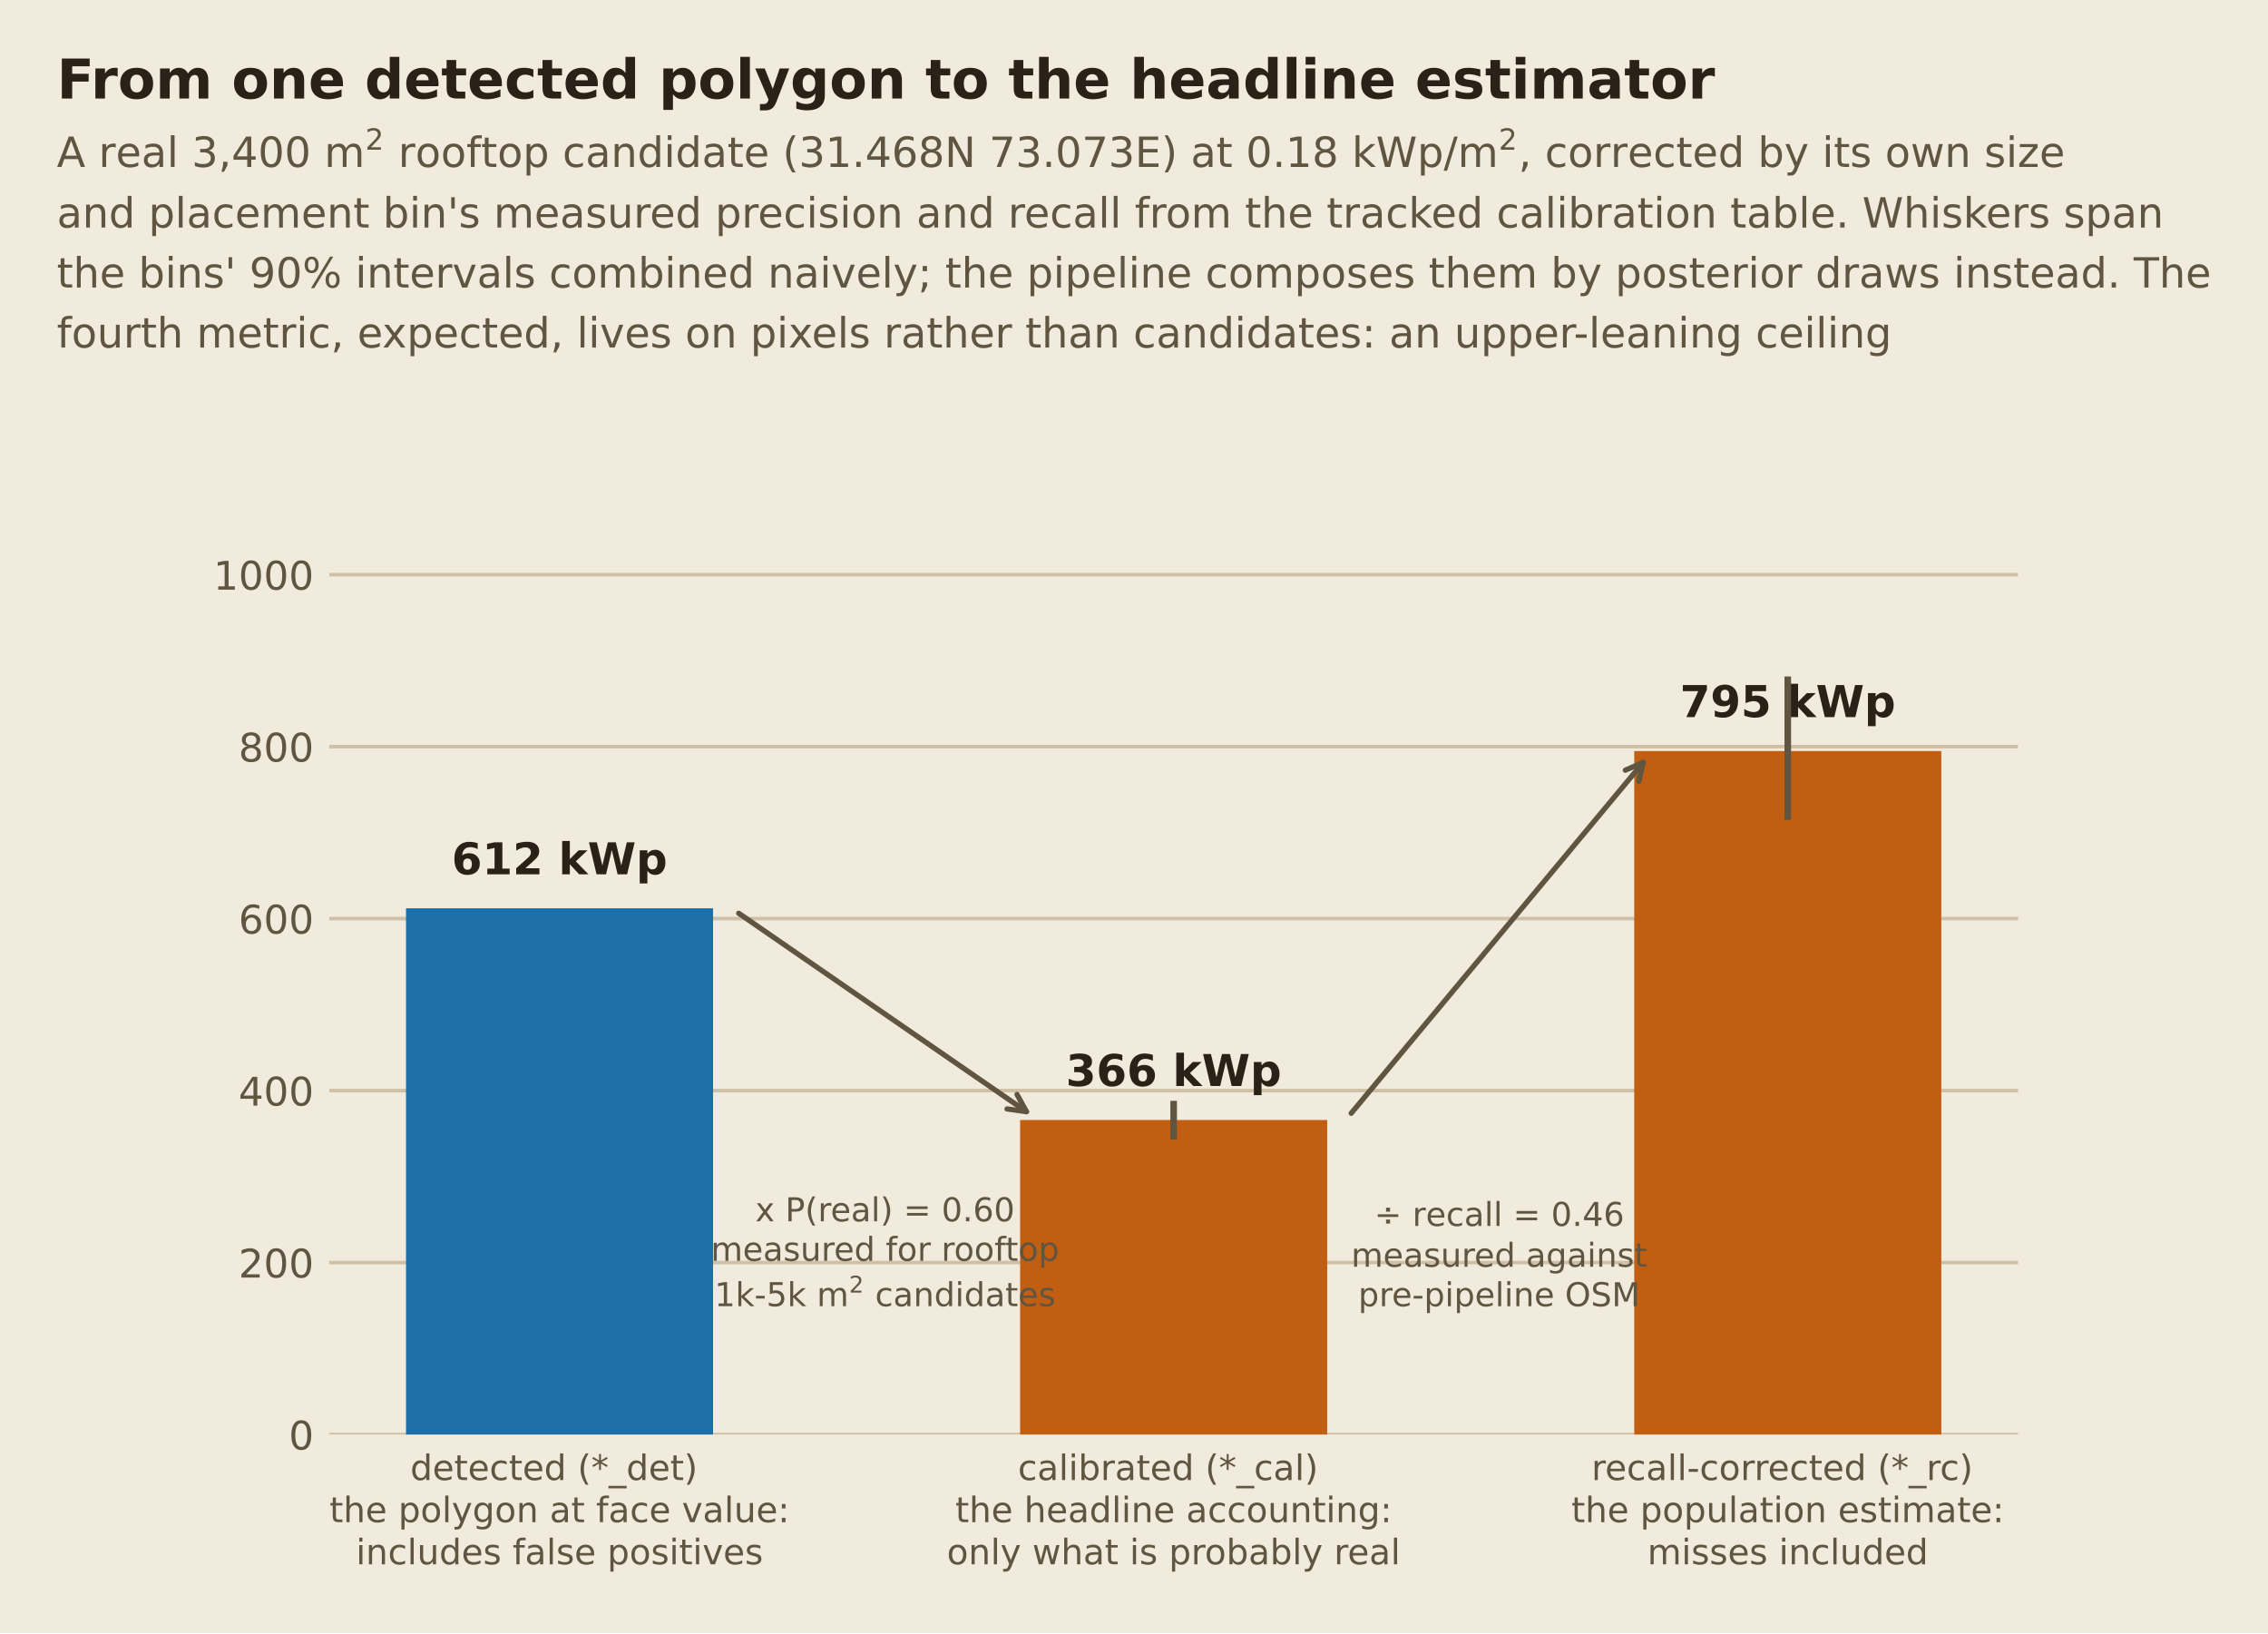
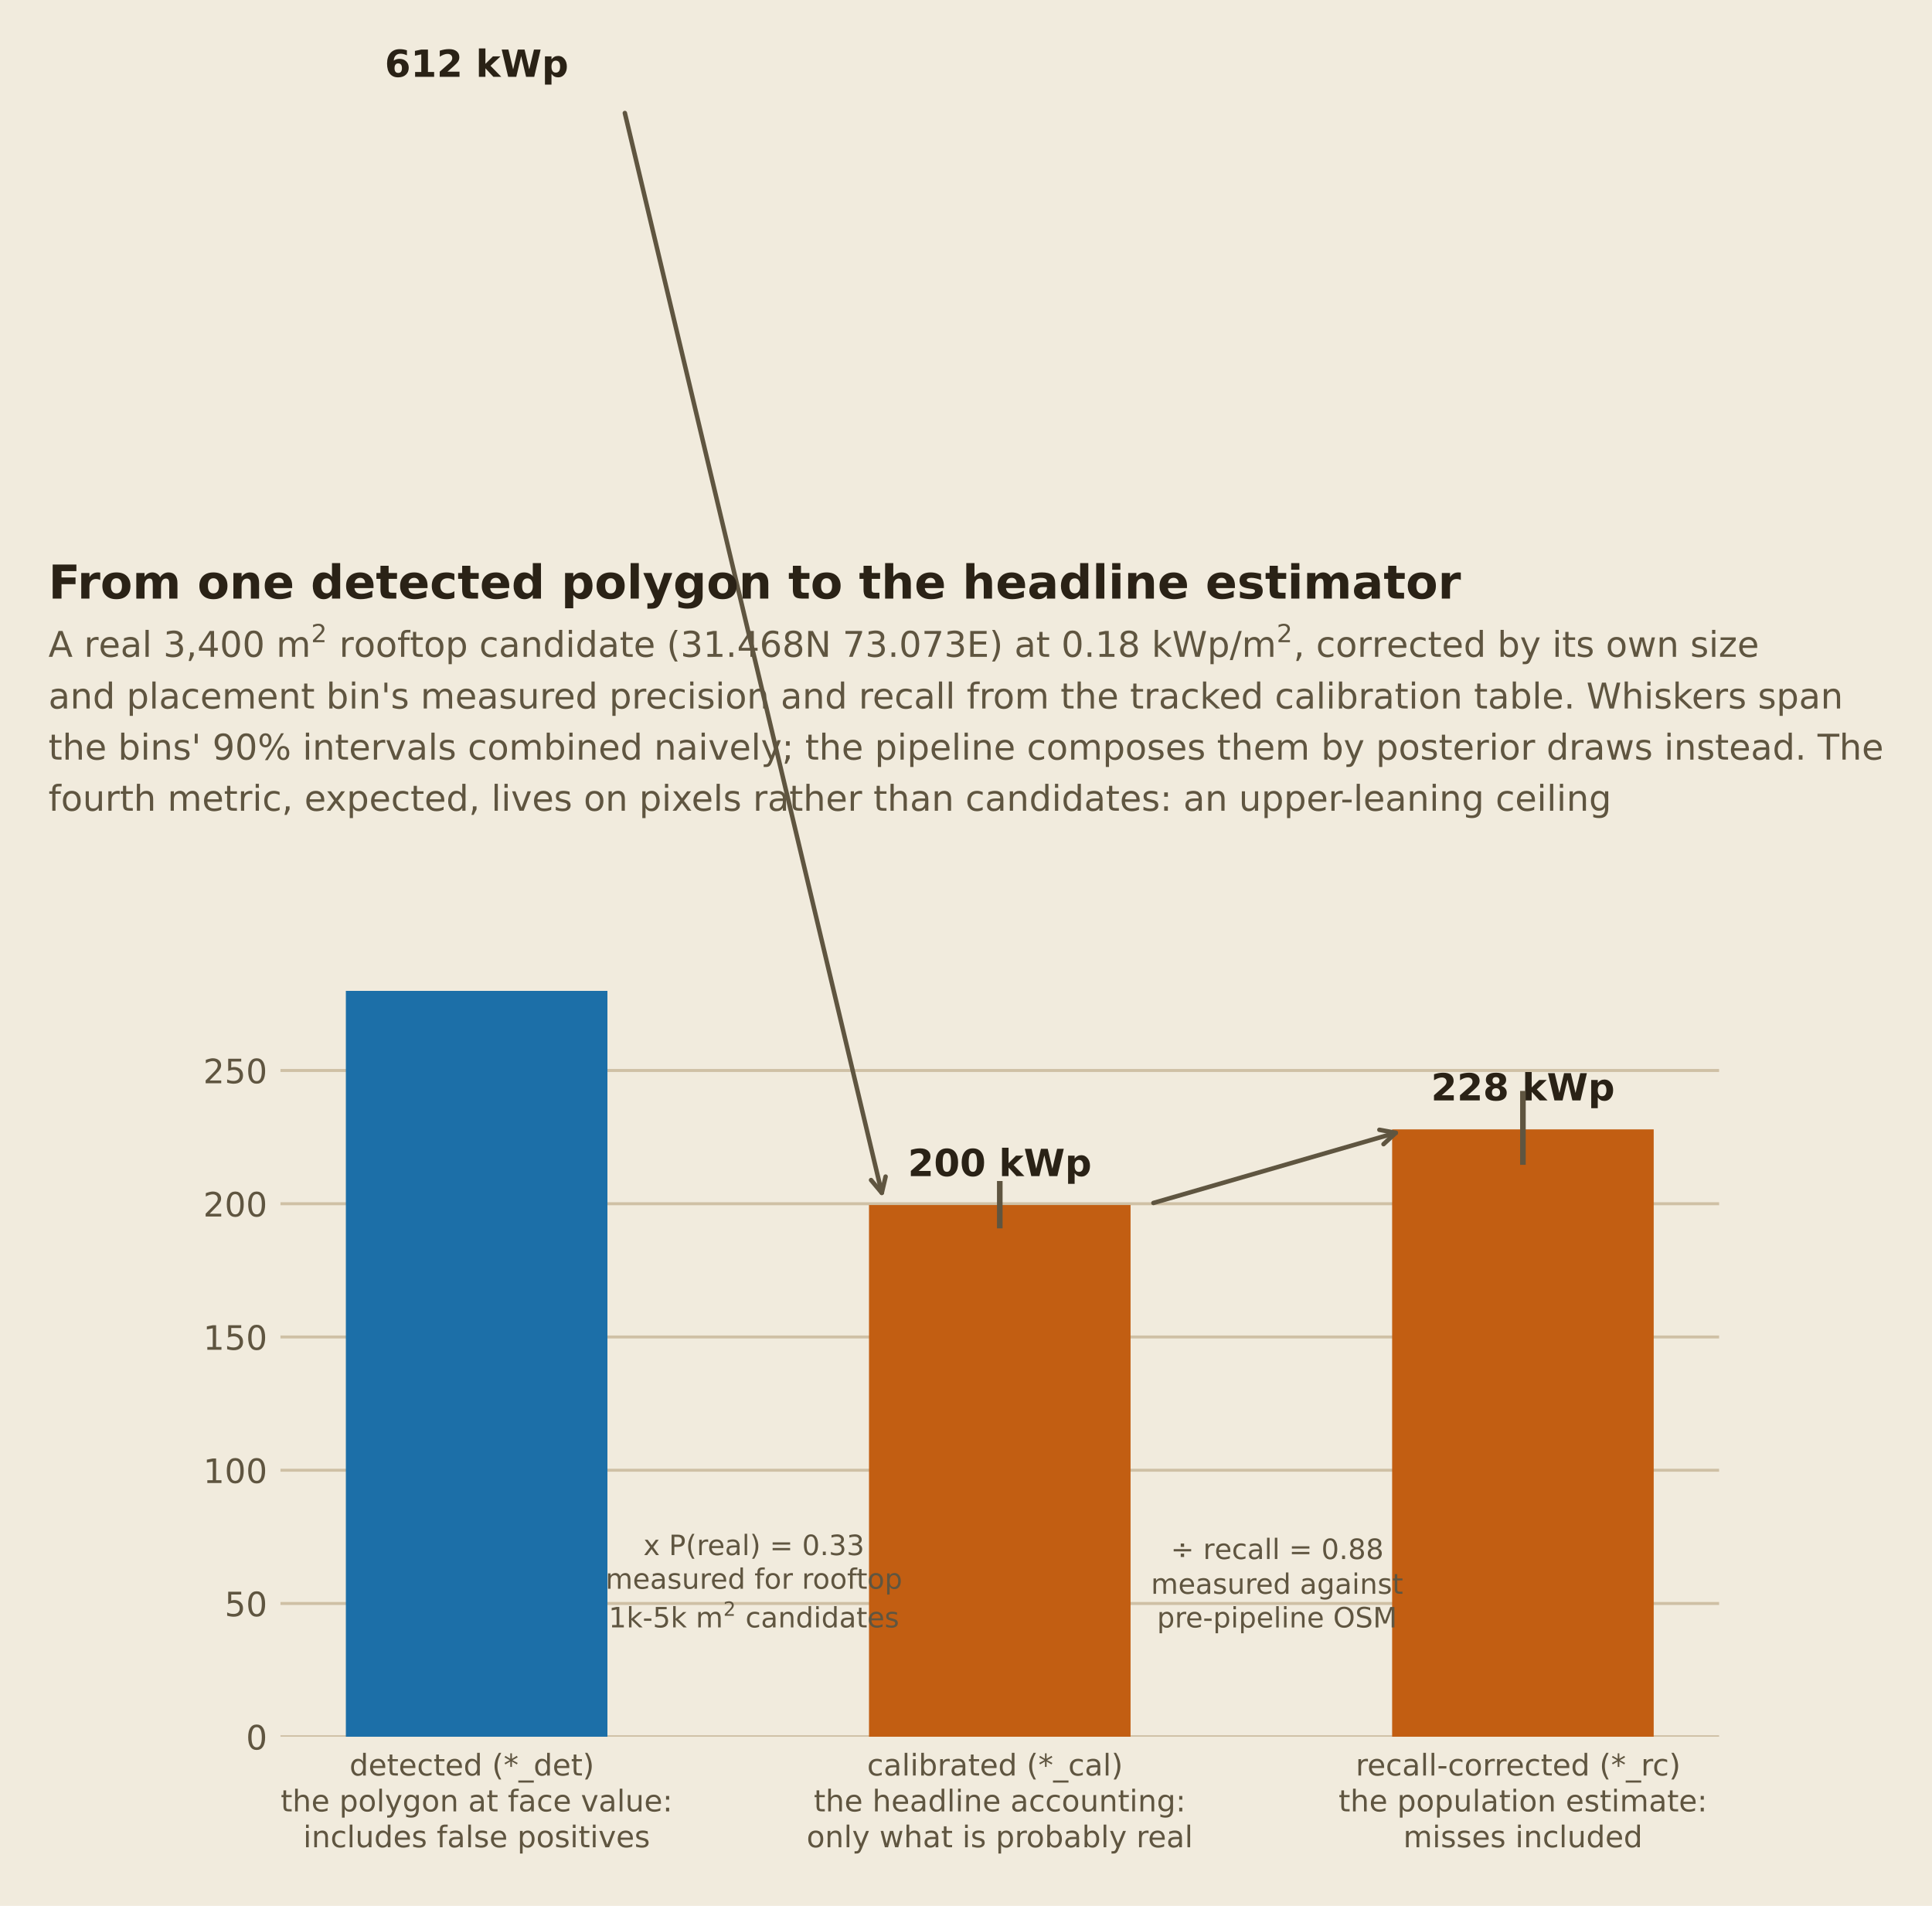
- <svg xmlns="http://www.w3.org/2000/svg" width="517.06pt" height="372.285pt" viewBox="0 0 517.06 372.285" version="1.1">
+ <svg xmlns="http://www.w3.org/2000/svg" width="517.06pt" height="509.999pt" viewBox="0 0 517.06 509.999" version="1.1">
  <defs>
    <style type="text/css">*{stroke-linejoin: round; stroke-linecap: butt}</style>
  </defs>
  <g id="figure_1">
    <g id="patch_1">
-       <path d="M 0 372.285  L 517.06 372.285  L 517.06 0  L 0 0  z " style="fill: #f1ebdd" />
+       <path d="M 0 509.999  L 517.06 509.999  L 517.06 0  L 0 0  z " style="fill: #f1ebdd" />
    </g>
    <g id="axes_1">
      <g id="patch_2">
-         <path d="M 75.06 327.018  L 460.08 327.018  L 460.08 127.434  L 75.06 127.434  z " style="fill: #f1ebdd" />
+         <path d="M 75.06 464.732  L 460.08 464.732  L 460.08 265.148  L 75.06 265.148  z " style="fill: #f1ebdd" />
      </g>
      <g id="matplotlib.axis_1">
        <g id="xtick_1">
          <g id="line2d_1" />
          <g id="text_1">
-             <text style="font-size: 8px; font-family: 'DejaVu Sans'; fill: #5f5540" transform="translate(93.5321 337.3976)">detected  (*_det)</text>
-             <text style="font-size: 8px; font-family: 'DejaVu Sans'; fill: #5f5540" transform="translate(75.11273 346.9998)">the polygon at face value:</text>
-             <text style="font-size: 8px; font-family: 'DejaVu Sans'; fill: #5f5540" transform="translate(81.1546 356.602)">includes false positives</text>
+             <text style="font-size: 8px; font-family: 'DejaVu Sans'; fill: #5f5540" transform="translate(93.5321 475.1118)">detected  (*_det)</text>
+             <text style="font-size: 8px; font-family: 'DejaVu Sans'; fill: #5f5540" transform="translate(75.11273 484.714)">the polygon at face value:</text>
+             <text style="font-size: 8px; font-family: 'DejaVu Sans'; fill: #5f5540" transform="translate(81.1546 494.3162)">includes false positives</text>
          </g>
        </g>
        <g id="xtick_2">
          <g id="line2d_2" />
          <g id="text_2">
-             <text style="font-size: 8px; font-family: 'DejaVu Sans'; fill: #5f5540" transform="translate(232.0675 337.3976)">calibrated  (*_cal)</text>
-             <text style="font-size: 8px; font-family: 'DejaVu Sans'; fill: #5f5540" transform="translate(217.7887 346.9998)">the headline accounting:</text>
-             <text style="font-size: 8px; font-family: 'DejaVu Sans'; fill: #5f5540" transform="translate(215.8713 356.602)">only what is probably real</text>
+             <text style="font-size: 8px; font-family: 'DejaVu Sans'; fill: #5f5540" transform="translate(232.0675 475.1118)">calibrated  (*_cal)</text>
+             <text style="font-size: 8px; font-family: 'DejaVu Sans'; fill: #5f5540" transform="translate(217.7887 484.714)">the headline accounting:</text>
+             <text style="font-size: 8px; font-family: 'DejaVu Sans'; fill: #5f5540" transform="translate(215.8713 494.3162)">only what is probably real</text>
          </g>
        </g>
        <g id="xtick_3">
          <g id="line2d_3" />
          <g id="text_3">
-             <text style="font-size: 8px; font-family: 'DejaVu Sans'; fill: #5f5540" transform="translate(362.8173 337.3976)">recall-corrected  (*_rc)</text>
-             <text style="font-size: 8px; font-family: 'DejaVu Sans'; fill: #5f5540" transform="translate(358.236 346.9998)">the population estimate:</text>
-             <text style="font-size: 8px; font-family: 'DejaVu Sans'; fill: #5f5540" transform="translate(375.5541 356.602)">misses included</text>
+             <text style="font-size: 8px; font-family: 'DejaVu Sans'; fill: #5f5540" transform="translate(362.8173 475.1118)">recall-corrected  (*_rc)</text>
+             <text style="font-size: 8px; font-family: 'DejaVu Sans'; fill: #5f5540" transform="translate(358.236 484.714)">the population estimate:</text>
+             <text style="font-size: 8px; font-family: 'DejaVu Sans'; fill: #5f5540" transform="translate(375.5541 494.3162)">misses included</text>
          </g>
        </g>
      </g>
      <g id="matplotlib.axis_2">
        <g id="ytick_1">
          <g id="line2d_4">
-             <path d="M 75.06 327.018  L 460.08 327.018  " clip-path="url(#p9b0c58d2bb)" style="fill: none; stroke: #cfc0a5; stroke-width: 0.8; stroke-linecap: square" />
+             <path d="M 75.06 464.732  L 460.08 464.732  " clip-path="url(#pc3cec0e34d)" style="fill: none; stroke: #cfc0a5; stroke-width: 0.8; stroke-linecap: square" />
          </g>
          <g id="line2d_5" />
          <g id="text_4">
-             <text style="font-size: 9px; font-family: 'DejaVu Sans'; text-anchor: end; fill: #5f5540" x="71.56" y="330.437" transform="rotate(-0 71.56 330.437)">0</text>
+             <text style="font-size: 9px; font-family: 'DejaVu Sans'; text-anchor: end; fill: #5f5540" x="71.56" y="468.151" transform="rotate(-0 71.56 468.1513)">0</text>
          </g>
        </g>
        <g id="ytick_2">
          <g id="line2d_6">
-             <path d="M 75.06 287.814  L 460.08 287.814  " clip-path="url(#p9b0c58d2bb)" style="fill: none; stroke: #cfc0a5; stroke-width: 0.8; stroke-linecap: square" />
+             <path d="M 75.06 429.076  L 460.08 429.076  " clip-path="url(#pc3cec0e34d)" style="fill: none; stroke: #cfc0a5; stroke-width: 0.8; stroke-linecap: square" />
          </g>
          <g id="line2d_7" />
          <g id="text_5">
-             <text style="font-size: 9px; font-family: 'DejaVu Sans'; text-anchor: end; fill: #5f5540" x="71.56" y="291.233" transform="rotate(-0 71.56 291.2329)">200</text>
+             <text style="font-size: 9px; font-family: 'DejaVu Sans'; text-anchor: end; fill: #5f5540" x="71.56" y="432.495" transform="rotate(-0 71.56 432.4951)">50</text>
          </g>
        </g>
        <g id="ytick_3">
          <g id="line2d_8">
-             <path d="M 75.06 248.61  L 460.08 248.61  " clip-path="url(#p9b0c58d2bb)" style="fill: none; stroke: #cfc0a5; stroke-width: 0.8; stroke-linecap: square" />
+             <path d="M 75.06 393.42  L 460.08 393.42  " clip-path="url(#pc3cec0e34d)" style="fill: none; stroke: #cfc0a5; stroke-width: 0.8; stroke-linecap: square" />
          </g>
          <g id="line2d_9" />
          <g id="text_6">
-             <text style="font-size: 9px; font-family: 'DejaVu Sans'; text-anchor: end; fill: #5f5540" x="71.56" y="252.029" transform="rotate(-0 71.56 252.0288)">400</text>
+             <text style="font-size: 9px; font-family: 'DejaVu Sans'; text-anchor: end; fill: #5f5540" x="71.56" y="396.839" transform="rotate(-0 71.56 396.8389)">100</text>
          </g>
        </g>
        <g id="ytick_4">
          <g id="line2d_10">
-             <path d="M 75.06 209.406  L 460.08 209.406  " clip-path="url(#p9b0c58d2bb)" style="fill: none; stroke: #cfc0a5; stroke-width: 0.8; stroke-linecap: square" />
+             <path d="M 75.06 357.764  L 460.08 357.764  " clip-path="url(#pc3cec0e34d)" style="fill: none; stroke: #cfc0a5; stroke-width: 0.8; stroke-linecap: square" />
          </g>
          <g id="line2d_11" />
          <g id="text_7">
-             <text style="font-size: 9px; font-family: 'DejaVu Sans'; text-anchor: end; fill: #5f5540" x="71.56" y="212.825" transform="rotate(-0 71.56 212.8247)">600</text>
+             <text style="font-size: 9px; font-family: 'DejaVu Sans'; text-anchor: end; fill: #5f5540" x="71.56" y="361.183" transform="rotate(-0 71.56 361.1828)">150</text>
          </g>
        </g>
        <g id="ytick_5">
          <g id="line2d_12">
-             <path d="M 75.06 170.202  L 460.08 170.202  " clip-path="url(#p9b0c58d2bb)" style="fill: none; stroke: #cfc0a5; stroke-width: 0.8; stroke-linecap: square" />
+             <path d="M 75.06 322.108  L 460.08 322.108  " clip-path="url(#pc3cec0e34d)" style="fill: none; stroke: #cfc0a5; stroke-width: 0.8; stroke-linecap: square" />
          </g>
          <g id="line2d_13" />
          <g id="text_8">
-             <text style="font-size: 9px; font-family: 'DejaVu Sans'; text-anchor: end; fill: #5f5540" x="71.56" y="173.621" transform="rotate(-0 71.56 173.6206)">800</text>
+             <text style="font-size: 9px; font-family: 'DejaVu Sans'; text-anchor: end; fill: #5f5540" x="71.56" y="325.527" transform="rotate(-0 71.56 325.5266)">200</text>
          </g>
        </g>
        <g id="ytick_6">
          <g id="line2d_14">
-             <path d="M 75.06 130.998  L 460.08 130.998  " clip-path="url(#p9b0c58d2bb)" style="fill: none; stroke: #cfc0a5; stroke-width: 0.8; stroke-linecap: square" />
+             <path d="M 75.06 286.452  L 460.08 286.452  " clip-path="url(#pc3cec0e34d)" style="fill: none; stroke: #cfc0a5; stroke-width: 0.8; stroke-linecap: square" />
          </g>
          <g id="line2d_15" />
          <g id="text_9">
-             <text style="font-size: 9px; font-family: 'DejaVu Sans'; text-anchor: end; fill: #5f5540" x="71.56" y="134.416" transform="rotate(-0 71.56 134.4164)">1000</text>
+             <text style="font-size: 9px; font-family: 'DejaVu Sans'; text-anchor: end; fill: #5f5540" x="71.56" y="289.87" transform="rotate(-0 71.56 289.8705)">250</text>
          </g>
        </g>
      </g>
      <g id="patch_3">
-         <path d="M 92.561 327.018  L 162.565 327.018  L 162.565 207.053  L 92.561 207.053  z " clip-path="url(#p9b0c58d2bb)" style="fill: #1c6fa8" />
+         <path d="M 92.561 464.732  L 162.565 464.732  L 162.565 28.301  L 92.561 28.301  z " clip-path="url(#pc3cec0e34d)" style="fill: #1c6fa8" />
      </g>
      <g id="patch_4">
-         <path d="M 232.568 327.018  L 302.572 327.018  L 302.572 255.315  L 232.568 255.315  z " clip-path="url(#p9b0c58d2bb)" style="fill: #c25e12" />
+         <path d="M 232.568 464.732  L 302.572 464.732  L 302.572 322.456  L 232.568 322.456  z " clip-path="url(#pc3cec0e34d)" style="fill: #c25e12" />
      </g>
      <g id="patch_5">
-         <path d="M 372.575 327.018  L 442.579 327.018  L 442.579 171.21  L 372.575 171.21  z " clip-path="url(#p9b0c58d2bb)" style="fill: #c25e12" />
+         <path d="M 372.575 464.732  L 442.579 464.732  L 442.579 302.205  L 372.575 302.205  z " clip-path="url(#pc3cec0e34d)" style="fill: #c25e12" />
      </g>
      <g id="text_10">
-         <text style="font-weight: 700; font-size: 10px; font-family: 'DejaVu Sans'; text-anchor: middle; fill: #2a2216" x="127.563" y="199.311" transform="rotate(-0 127.5627 199.311)">612 kWp</text>
+         <text style="font-weight: 700; font-size: 10px; font-family: 'DejaVu Sans'; text-anchor: middle; fill: #2a2216" x="127.563" y="20.558" transform="rotate(-0 127.5627 20.55844)">612 kWp</text>
      </g>
      <g id="text_11">
-         <text style="font-weight: 700; font-size: 10px; font-family: 'DejaVu Sans'; text-anchor: middle; fill: #2a2216" x="267.57" y="247.573" transform="rotate(-0 267.57 247.5727)">366 kWp</text>
+         <text style="font-weight: 700; font-size: 10px; font-family: 'DejaVu Sans'; text-anchor: middle; fill: #2a2216" x="267.57" y="314.713" transform="rotate(-0 267.57 314.7132)">200 kWp</text>
      </g>
      <g id="text_12">
-         <text style="font-weight: 700; font-size: 10px; font-family: 'DejaVu Sans'; text-anchor: middle; fill: #2a2216" x="407.577" y="163.468" transform="rotate(-0 407.5773 163.4676)">795 kWp</text>
+         <text style="font-weight: 700; font-size: 10px; font-family: 'DejaVu Sans'; text-anchor: middle; fill: #2a2216" x="407.577" y="294.462" transform="rotate(-0 407.5773 294.4623)">228 kWp</text>
      </g>
      <g id="patch_6">
-         <path d="M 168.412 208.189  Q 201.767 231.185 234.018 253.419  " style="fill: none; stroke: #5f5540; stroke-width: 1.2; stroke-linecap: round" />
-         <path d="M 231.86 249.502  L 234.018 253.419  L 229.589 252.795  " style="fill: none; stroke: #5f5540; stroke-width: 1.2; stroke-linecap: round" />
+         <path d="M 167.227 30.244  Q 201.766 175.376 235.994 319.202  " style="fill: none; stroke: #5f5540; stroke-width: 1.2; stroke-linecap: round" />
+         <path d="M 237.014 314.848  L 235.994 319.202  L 233.122 315.774  " style="fill: none; stroke: #5f5540; stroke-width: 1.2; stroke-linecap: round" />
      </g>
      <g id="text_13">
-         <text style="font-size: 7.5px; font-family: 'DejaVu Sans'; fill: #5f5540" transform="translate(172.1861 278.4134)">x P(real) = 0.60</text>
-         <text style="font-size: 7.5px; font-family: 'DejaVu Sans'; fill: #5f5540" transform="translate(162.0435 287.4154)">measured for rooftop</text>
-         <g style="fill: #5f5540" transform="translate(162.8791 297.7687)">
+         <text style="font-size: 7.5px; font-family: 'DejaVu Sans'; fill: #5f5540" transform="translate(172.1861 416.1277)">x P(real) = 0.33</text>
+         <text style="font-size: 7.5px; font-family: 'DejaVu Sans'; fill: #5f5540" transform="translate(162.0435 425.1297)">measured for rooftop</text>
+         <g style="fill: #5f5540" transform="translate(162.8791 435.4829)">
          <text>
            <tspan x="0" y="-0.009" style="font-size: 7.5px; font-family: 'DejaVu Sans'; fill: #5f5540">1</tspan>
            <tspan x="4.772" y="-0.009" style="font-size: 7.5px; font-family: 'DejaVu Sans'; fill: #5f5540">k</tspan>
            <tspan x="9.115" y="-0.009" style="font-size: 7.5px; font-family: 'DejaVu Sans'; fill: #5f5540">-</tspan>
            <tspan x="11.821" y="-0.009" style="font-size: 7.5px; font-family: 'DejaVu Sans'; fill: #5f5540">5</tspan>
            <tspan x="16.593" y="-0.009" style="font-size: 7.5px; font-family: 'DejaVu Sans'; fill: #5f5540">k</tspan>
            <tspan x="20.936" y="-0.009" style="font-size: 7.5px; font-family: 'DejaVu Sans'; fill: #5f5540"> </tspan>
            <tspan x="23.32" y="-0.009" style="font-size: 7.5px; font-family: 'DejaVu Sans'; fill: #5f5540">m</tspan>
            <tspan x="34.243" y="-0.009" style="font-size: 7.5px; font-family: 'DejaVu Sans'; fill: #5f5540"> </tspan>
            <tspan x="36.627" y="-0.009" style="font-size: 7.5px; font-family: 'DejaVu Sans'; fill: #5f5540">c</tspan>
            <tspan x="40.751" y="-0.009" style="font-size: 7.5px; font-family: 'DejaVu Sans'; fill: #5f5540">a</tspan>
            <tspan x="45.347" y="-0.009" style="font-size: 7.5px; font-family: 'DejaVu Sans'; fill: #5f5540">n</tspan>
            <tspan x="50.1" y="-0.009" style="font-size: 7.5px; font-family: 'DejaVu Sans'; fill: #5f5540">d</tspan>
            <tspan x="54.861" y="-0.009" style="font-size: 7.5px; font-family: 'DejaVu Sans'; fill: #5f5540">i</tspan>
            <tspan x="56.945" y="-0.009" style="font-size: 7.5px; font-family: 'DejaVu Sans'; fill: #5f5540">d</tspan>
            <tspan x="61.705" y="-0.009" style="font-size: 7.5px; font-family: 'DejaVu Sans'; fill: #5f5540">a</tspan>
            <tspan x="66.301" y="-0.009" style="font-size: 7.5px; font-family: 'DejaVu Sans'; fill: #5f5540">t</tspan>
            <tspan x="69.242" y="-0.009" style="font-size: 7.5px; font-family: 'DejaVu Sans'; fill: #5f5540">e</tspan>
            <tspan x="73.856" y="-0.009" style="font-size: 7.5px; font-family: 'DejaVu Sans'; fill: #5f5540">s</tspan>
            <tspan x="30.698" y="-3.106" style="font-size: 5.25px; font-family: 'DejaVu Sans'; fill: #5f5540">2</tspan>
          </text>
        </g>
      </g>
      <g id="patch_7">
-         <path d="M 308.052 253.778  Q 341.773 213.264 374.636 173.781  " style="fill: none; stroke: #5f5540; stroke-width: 1.2; stroke-linecap: round" />
-         <path d="M 370.54 175.576  L 374.636 173.781  L 373.614 178.135  " style="fill: none; stroke: #5f5540; stroke-width: 1.2; stroke-linecap: round" />
+         <path d="M 308.69 321.901  Q 341.771 312.331 373.563 303.134  " style="fill: none; stroke: #5f5540; stroke-width: 1.2; stroke-linecap: round" />
+         <path d="M 369.165 302.325  L 373.563 303.134  L 370.276 306.167  " style="fill: none; stroke: #5f5540; stroke-width: 1.2; stroke-linecap: round" />
      </g>
      <g id="text_14">
-         <g style="fill: #5f5540" transform="translate(313.3114 279.7646)">
+         <g style="fill: #5f5540" transform="translate(313.3114 417.4788)">
          <text>
            <tspan x="0" y="-0.297" style="font-size: 7.5px; font-family: 'DejaVu Sans'; fill: #5f5540">÷</tspan>
            <tspan x="6.284" y="-0.297" style="font-size: 7.5px; font-family: 'DejaVu Sans'; fill: #5f5540"> </tspan>
            <tspan x="8.668" y="-0.297" style="font-size: 7.5px; font-family: 'DejaVu Sans'; fill: #5f5540">r</tspan>
            <tspan x="11.752" y="-0.297" style="font-size: 7.5px; font-family: 'DejaVu Sans'; fill: #5f5540">e</tspan>
            <tspan x="16.366" y="-0.297" style="font-size: 7.5px; font-family: 'DejaVu Sans'; fill: #5f5540">c</tspan>
            <tspan x="20.49" y="-0.297" style="font-size: 7.5px; font-family: 'DejaVu Sans'; fill: #5f5540">a</tspan>
            <tspan x="25.085" y="-0.297" style="font-size: 7.5px; font-family: 'DejaVu Sans'; fill: #5f5540">l</tspan>
            <tspan x="27.169" y="-0.297" style="font-size: 7.5px; font-family: 'DejaVu Sans'; fill: #5f5540">l</tspan>
            <tspan x="29.253" y="-0.297" style="font-size: 7.5px; font-family: 'DejaVu Sans'; fill: #5f5540"> </tspan>
            <tspan x="31.637" y="-0.297" style="font-size: 7.5px; font-family: 'DejaVu Sans'; fill: #5f5540">=</tspan>
            <tspan x="37.921" y="-0.297" style="font-size: 7.5px; font-family: 'DejaVu Sans'; fill: #5f5540"> </tspan>
            <tspan x="40.305" y="-0.297" style="font-size: 7.5px; font-family: 'DejaVu Sans'; fill: #5f5540">0</tspan>
            <tspan x="45.077" y="-0.297" style="font-size: 7.5px; font-family: 'DejaVu Sans'; fill: #5f5540">.</tspan>
-             <tspan x="47.461" y="-0.297" style="font-size: 7.5px; font-family: 'DejaVu Sans'; fill: #5f5540">4</tspan>
-             <tspan x="52.233" y="-0.297" style="font-size: 7.5px; font-family: 'DejaVu Sans'; fill: #5f5540">6</tspan>
+             <tspan x="47.461" y="-0.297" style="font-size: 7.5px; font-family: 'DejaVu Sans'; fill: #5f5540">8</tspan>
+             <tspan x="52.233" y="-0.297" style="font-size: 7.5px; font-family: 'DejaVu Sans'; fill: #5f5540">8</tspan>
          </text>
        </g>
-         <text style="font-size: 7.5px; font-family: 'DejaVu Sans'; fill: #5f5540" transform="translate(308.028 288.7666)">measured against</text>
-         <text style="font-size: 7.5px; font-family: 'DejaVu Sans'; fill: #5f5540" transform="translate(309.6358 297.7687)">pre-pipeline OSM</text>
+         <text style="font-size: 7.5px; font-family: 'DejaVu Sans'; fill: #5f5540" transform="translate(308.028 426.4809)">measured against</text>
+         <text style="font-size: 7.5px; font-family: 'DejaVu Sans'; fill: #5f5540" transform="translate(309.6358 435.4829)">pre-pipeline OSM</text>
      </g>
      <g id="line2d_16">
-         <path d="M 267.57 259.034  L 267.57 251.692  " clip-path="url(#p9b0c58d2bb)" style="fill: none; stroke: #5f5540; stroke-width: 1.5; stroke-linecap: square" />
+         <path d="M 267.57 327.955  L 267.57 316.782  " clip-path="url(#pc3cec0e34d)" style="fill: none; stroke: #5f5540; stroke-width: 1.5; stroke-linecap: square" />
      </g>
      <g id="line2d_17">
-         <path d="M 407.577 186.148  L 407.577 154.963  " clip-path="url(#p9b0c58d2bb)" style="fill: none; stroke: #5f5540; stroke-width: 1.5; stroke-linecap: square" />
+         <path d="M 407.577 310.946  L 407.577 292.677  " clip-path="url(#pc3cec0e34d)" style="fill: none; stroke: #5f5540; stroke-width: 1.5; stroke-linecap: square" />
      </g>
    </g>
    <g id="text_15">
-       <text style="font-weight: 700; font-size: 12.5px; font-family: 'DejaVu Sans'; text-anchor: start; fill: #2a2216" x="12.96" y="22.458" transform="rotate(-0 12.96 22.45805)">From one detected polygon to the headline estimator</text>
+       <text style="font-weight: 700; font-size: 12.5px; font-family: 'DejaVu Sans'; text-anchor: start; fill: #2a2216" x="12.96" y="160.172" transform="rotate(-0 12.96 160.1723)">From one detected polygon to the headline estimator</text>
    </g>
    <g id="text_16">
-       <g style="fill: #5f5540" transform="translate(12.96 38.19005)">
+       <g style="fill: #5f5540" transform="translate(12.96 175.9043)">
        <text>
          <tspan x="0" y="-0.144" style="font-size: 9.5px; font-family: 'DejaVu Sans'; fill: #5f5540">A</tspan>
          <tspan x="6.499" y="-0.144" style="font-size: 9.5px; font-family: 'DejaVu Sans'; fill: #5f5540"> </tspan>
          <tspan x="9.519" y="-0.144" style="font-size: 9.5px; font-family: 'DejaVu Sans'; fill: #5f5540">r</tspan>
          <tspan x="13.424" y="-0.144" style="font-size: 9.5px; font-family: 'DejaVu Sans'; fill: #5f5540">e</tspan>
          <tspan x="19.269" y="-0.144" style="font-size: 9.5px; font-family: 'DejaVu Sans'; fill: #5f5540">a</tspan>
          <tspan x="25.091" y="-0.144" style="font-size: 9.5px; font-family: 'DejaVu Sans'; fill: #5f5540">l</tspan>
          <tspan x="27.73" y="-0.144" style="font-size: 9.5px; font-family: 'DejaVu Sans'; fill: #5f5540"> </tspan>
          <tspan x="30.75" y="-0.144" style="font-size: 9.5px; font-family: 'DejaVu Sans'; fill: #5f5540">3</tspan>
          <tspan x="36.794" y="-0.144" style="font-size: 9.5px; font-family: 'DejaVu Sans'; fill: #5f5540">,</tspan>
          <tspan x="39.814" y="-0.144" style="font-size: 9.5px; font-family: 'DejaVu Sans'; fill: #5f5540">4</tspan>
          <tspan x="45.858" y="-0.144" style="font-size: 9.5px; font-family: 'DejaVu Sans'; fill: #5f5540">0</tspan>
          <tspan x="51.902" y="-0.144" style="font-size: 9.5px; font-family: 'DejaVu Sans'; fill: #5f5540">0</tspan>
          <tspan x="57.946" y="-0.144" style="font-size: 9.5px; font-family: 'DejaVu Sans'; fill: #5f5540"> </tspan>
          <tspan x="60.966" y="-0.144" style="font-size: 9.5px; font-family: 'DejaVu Sans'; fill: #5f5540">m</tspan>
          <tspan x="74.802" y="-0.144" style="font-size: 9.5px; font-family: 'DejaVu Sans'; fill: #5f5540"> </tspan>
          <tspan x="77.822" y="-0.144" style="font-size: 9.5px; font-family: 'DejaVu Sans'; fill: #5f5540">r</tspan>
          <tspan x="81.727" y="-0.144" style="font-size: 9.5px; font-family: 'DejaVu Sans'; fill: #5f5540">o</tspan>
          <tspan x="87.54" y="-0.144" style="font-size: 9.5px; font-family: 'DejaVu Sans'; fill: #5f5540">o</tspan>
          <tspan x="93.352" y="-0.144" style="font-size: 9.5px; font-family: 'DejaVu Sans'; fill: #5f5540">f</tspan>
          <tspan x="96.696" y="-0.144" style="font-size: 9.5px; font-family: 'DejaVu Sans'; fill: #5f5540">t</tspan>
          <tspan x="100.421" y="-0.144" style="font-size: 9.5px; font-family: 'DejaVu Sans'; fill: #5f5540">o</tspan>
          <tspan x="106.233" y="-0.144" style="font-size: 9.5px; font-family: 'DejaVu Sans'; fill: #5f5540">p</tspan>
          <tspan x="112.264" y="-0.144" style="font-size: 9.5px; font-family: 'DejaVu Sans'; fill: #5f5540"> </tspan>
          <tspan x="115.284" y="-0.144" style="font-size: 9.5px; font-family: 'DejaVu Sans'; fill: #5f5540">c</tspan>
          <tspan x="120.507" y="-0.144" style="font-size: 9.5px; font-family: 'DejaVu Sans'; fill: #5f5540">a</tspan>
          <tspan x="126.328" y="-0.144" style="font-size: 9.5px; font-family: 'DejaVu Sans'; fill: #5f5540">n</tspan>
          <tspan x="132.349" y="-0.144" style="font-size: 9.5px; font-family: 'DejaVu Sans'; fill: #5f5540">d</tspan>
          <tspan x="138.379" y="-0.144" style="font-size: 9.5px; font-family: 'DejaVu Sans'; fill: #5f5540">i</tspan>
          <tspan x="141.019" y="-0.144" style="font-size: 9.5px; font-family: 'DejaVu Sans'; fill: #5f5540">d</tspan>
          <tspan x="147.049" y="-0.144" style="font-size: 9.5px; font-family: 'DejaVu Sans'; fill: #5f5540">a</tspan>
          <tspan x="152.871" y="-0.144" style="font-size: 9.5px; font-family: 'DejaVu Sans'; fill: #5f5540">t</tspan>
          <tspan x="156.596" y="-0.144" style="font-size: 9.5px; font-family: 'DejaVu Sans'; fill: #5f5540">e</tspan>
          <tspan x="162.44" y="-0.144" style="font-size: 9.5px; font-family: 'DejaVu Sans'; fill: #5f5540"> </tspan>
          <tspan x="165.46" y="-0.144" style="font-size: 9.5px; font-family: 'DejaVu Sans'; fill: #5f5540">(</tspan>
          <tspan x="169.166" y="-0.144" style="font-size: 9.5px; font-family: 'DejaVu Sans'; fill: #5f5540">3</tspan>
          <tspan x="175.211" y="-0.144" style="font-size: 9.5px; font-family: 'DejaVu Sans'; fill: #5f5540">1</tspan>
          <tspan x="181.255" y="-0.144" style="font-size: 9.5px; font-family: 'DejaVu Sans'; fill: #5f5540">.</tspan>
          <tspan x="184.274" y="-0.144" style="font-size: 9.5px; font-family: 'DejaVu Sans'; fill: #5f5540">4</tspan>
          <tspan x="190.319" y="-0.144" style="font-size: 9.5px; font-family: 'DejaVu Sans'; fill: #5f5540">6</tspan>
          <tspan x="196.363" y="-0.144" style="font-size: 9.5px; font-family: 'DejaVu Sans'; fill: #5f5540">8</tspan>
          <tspan x="202.407" y="-0.144" style="font-size: 9.5px; font-family: 'DejaVu Sans'; fill: #5f5540">N</tspan>
          <tspan x="209.514" y="-0.144" style="font-size: 9.5px; font-family: 'DejaVu Sans'; fill: #5f5540"> </tspan>
          <tspan x="212.533" y="-0.144" style="font-size: 9.5px; font-family: 'DejaVu Sans'; fill: #5f5540">7</tspan>
          <tspan x="218.577" y="-0.144" style="font-size: 9.5px; font-family: 'DejaVu Sans'; fill: #5f5540">3</tspan>
          <tspan x="224.622" y="-0.144" style="font-size: 9.5px; font-family: 'DejaVu Sans'; fill: #5f5540">.</tspan>
          <tspan x="227.641" y="-0.144" style="font-size: 9.5px; font-family: 'DejaVu Sans'; fill: #5f5540">0</tspan>
          <tspan x="233.686" y="-0.144" style="font-size: 9.5px; font-family: 'DejaVu Sans'; fill: #5f5540">7</tspan>
          <tspan x="239.73" y="-0.144" style="font-size: 9.5px; font-family: 'DejaVu Sans'; fill: #5f5540">3</tspan>
          <tspan x="245.774" y="-0.144" style="font-size: 9.5px; font-family: 'DejaVu Sans'; fill: #5f5540">E</tspan>
          <tspan x="251.776" y="-0.144" style="font-size: 9.5px; font-family: 'DejaVu Sans'; fill: #5f5540">)</tspan>
          <tspan x="255.483" y="-0.144" style="font-size: 9.5px; font-family: 'DejaVu Sans'; fill: #5f5540"> </tspan>
          <tspan x="258.503" y="-0.144" style="font-size: 9.5px; font-family: 'DejaVu Sans'; fill: #5f5540">a</tspan>
          <tspan x="264.324" y="-0.144" style="font-size: 9.5px; font-family: 'DejaVu Sans'; fill: #5f5540">t</tspan>
          <tspan x="268.049" y="-0.144" style="font-size: 9.5px; font-family: 'DejaVu Sans'; fill: #5f5540"> </tspan>
          <tspan x="271.069" y="-0.144" style="font-size: 9.5px; font-family: 'DejaVu Sans'; fill: #5f5540">0</tspan>
          <tspan x="277.113" y="-0.144" style="font-size: 9.5px; font-family: 'DejaVu Sans'; fill: #5f5540">.</tspan>
          <tspan x="280.133" y="-0.144" style="font-size: 9.5px; font-family: 'DejaVu Sans'; fill: #5f5540">1</tspan>
          <tspan x="286.177" y="-0.144" style="font-size: 9.5px; font-family: 'DejaVu Sans'; fill: #5f5540">8</tspan>
          <tspan x="292.221" y="-0.144" style="font-size: 9.5px; font-family: 'DejaVu Sans'; fill: #5f5540"> </tspan>
          <tspan x="295.241" y="-0.144" style="font-size: 9.5px; font-family: 'DejaVu Sans'; fill: #5f5540">k</tspan>
          <tspan x="300.742" y="-0.144" style="font-size: 9.5px; font-family: 'DejaVu Sans'; fill: #5f5540">W</tspan>
          <tspan x="310.136" y="-0.144" style="font-size: 9.5px; font-family: 'DejaVu Sans'; fill: #5f5540">p</tspan>
          <tspan x="316.166" y="-0.144" style="font-size: 9.5px; font-family: 'DejaVu Sans'; fill: #5f5540">/</tspan>
          <tspan x="319.367" y="-0.144" style="font-size: 9.5px; font-family: 'DejaVu Sans'; fill: #5f5540">m</tspan>
          <tspan x="333.202" y="-0.144" style="font-size: 9.5px; font-family: 'DejaVu Sans'; fill: #5f5540">,</tspan>
          <tspan x="336.222" y="-0.144" style="font-size: 9.5px; font-family: 'DejaVu Sans'; fill: #5f5540"> </tspan>
          <tspan x="339.242" y="-0.144" style="font-size: 9.5px; font-family: 'DejaVu Sans'; fill: #5f5540">c</tspan>
          <tspan x="344.465" y="-0.144" style="font-size: 9.5px; font-family: 'DejaVu Sans'; fill: #5f5540">o</tspan>
          <tspan x="350.277" y="-0.144" style="font-size: 9.5px; font-family: 'DejaVu Sans'; fill: #5f5540">r</tspan>
          <tspan x="354.183" y="-0.144" style="font-size: 9.5px; font-family: 'DejaVu Sans'; fill: #5f5540">r</tspan>
          <tspan x="358.089" y="-0.144" style="font-size: 9.5px; font-family: 'DejaVu Sans'; fill: #5f5540">e</tspan>
          <tspan x="363.933" y="-0.144" style="font-size: 9.5px; font-family: 'DejaVu Sans'; fill: #5f5540">c</tspan>
          <tspan x="369.157" y="-0.144" style="font-size: 9.5px; font-family: 'DejaVu Sans'; fill: #5f5540">t</tspan>
          <tspan x="372.881" y="-0.144" style="font-size: 9.5px; font-family: 'DejaVu Sans'; fill: #5f5540">e</tspan>
          <tspan x="378.726" y="-0.144" style="font-size: 9.5px; font-family: 'DejaVu Sans'; fill: #5f5540">d</tspan>
          <tspan x="384.756" y="-0.144" style="font-size: 9.5px; font-family: 'DejaVu Sans'; fill: #5f5540"> </tspan>
          <tspan x="387.776" y="-0.144" style="font-size: 9.5px; font-family: 'DejaVu Sans'; fill: #5f5540">b</tspan>
          <tspan x="393.807" y="-0.144" style="font-size: 9.5px; font-family: 'DejaVu Sans'; fill: #5f5540">y</tspan>
          <tspan x="399.429" y="-0.144" style="font-size: 9.5px; font-family: 'DejaVu Sans'; fill: #5f5540"> </tspan>
          <tspan x="402.448" y="-0.144" style="font-size: 9.5px; font-family: 'DejaVu Sans'; fill: #5f5540">i</tspan>
          <tspan x="405.088" y="-0.144" style="font-size: 9.5px; font-family: 'DejaVu Sans'; fill: #5f5540">t</tspan>
          <tspan x="408.813" y="-0.144" style="font-size: 9.5px; font-family: 'DejaVu Sans'; fill: #5f5540">s</tspan>
          <tspan x="413.762" y="-0.144" style="font-size: 9.5px; font-family: 'DejaVu Sans'; fill: #5f5540"> </tspan>
          <tspan x="416.782" y="-0.144" style="font-size: 9.5px; font-family: 'DejaVu Sans'; fill: #5f5540">o</tspan>
          <tspan x="422.594" y="-0.144" style="font-size: 9.5px; font-family: 'DejaVu Sans'; fill: #5f5540">w</tspan>
          <tspan x="430.364" y="-0.144" style="font-size: 9.5px; font-family: 'DejaVu Sans'; fill: #5f5540">n</tspan>
          <tspan x="436.385" y="-0.144" style="font-size: 9.5px; font-family: 'DejaVu Sans'; fill: #5f5540"> </tspan>
          <tspan x="439.405" y="-0.144" style="font-size: 9.5px; font-family: 'DejaVu Sans'; fill: #5f5540">s</tspan>
          <tspan x="444.354" y="-0.144" style="font-size: 9.5px; font-family: 'DejaVu Sans'; fill: #5f5540">i</tspan>
          <tspan x="446.994" y="-0.144" style="font-size: 9.5px; font-family: 'DejaVu Sans'; fill: #5f5540">z</tspan>
          <tspan x="451.98" y="-0.144" style="font-size: 9.5px; font-family: 'DejaVu Sans'; fill: #5f5540">e</tspan>
          <tspan x="70.311" y="-4.067" style="font-size: 6.65px; font-family: 'DejaVu Sans'; fill: #5f5540">2</tspan>
          <tspan x="328.712" y="-4.067" style="font-size: 6.65px; font-family: 'DejaVu Sans'; fill: #5f5540">2</tspan>
        </text>
      </g>
    </g>
    <g id="text_17">
-       <text style="font-size: 9.5px; font-family: 'DejaVu Sans'; text-anchor: start; fill: #5f5540" x="12.96" y="51.87" transform="rotate(-0 12.96 51.87005)">and placement bin's measured precision and recall from the tracked calibration table. Whiskers span</text>
+       <text style="font-size: 9.5px; font-family: 'DejaVu Sans'; text-anchor: start; fill: #5f5540" x="12.96" y="189.584" transform="rotate(-0 12.96 189.5843)">and placement bin's measured precision and recall from the tracked calibration table. Whiskers span</text>
    </g>
    <g id="text_18">
-       <text style="font-size: 9.5px; font-family: 'DejaVu Sans'; text-anchor: start; fill: #5f5540" x="12.96" y="65.55" transform="rotate(-0 12.96 65.55005)">the bins' 90% intervals combined naively; the pipeline composes them by posterior draws instead. The</text>
+       <text style="font-size: 9.5px; font-family: 'DejaVu Sans'; text-anchor: start; fill: #5f5540" x="12.96" y="203.264" transform="rotate(-0 12.96 203.2643)">the bins' 90% intervals combined naively; the pipeline composes them by posterior draws instead. The</text>
    </g>
    <g id="text_19">
-       <text style="font-size: 9.5px; font-family: 'DejaVu Sans'; text-anchor: start; fill: #5f5540" x="12.96" y="79.23" transform="rotate(-0 12.96 79.23005)">fourth metric, expected, lives on pixels rather than candidates: an upper-leaning ceiling</text>
+       <text style="font-size: 9.5px; font-family: 'DejaVu Sans'; text-anchor: start; fill: #5f5540" x="12.96" y="216.944" transform="rotate(-0 12.96 216.9443)">fourth metric, expected, lives on pixels rather than candidates: an upper-leaning ceiling</text>
    </g>
  </g>
  <defs>
-     <clipPath id="p9b0c58d2bb">
-       <rect x="75.06" y="127.434" width="385.02" height="199.584" />
+     <clipPath id="pc3cec0e34d">
+       <rect x="75.06" y="265.148" width="385.02" height="199.584" />
    </clipPath>
  </defs>
</svg>
